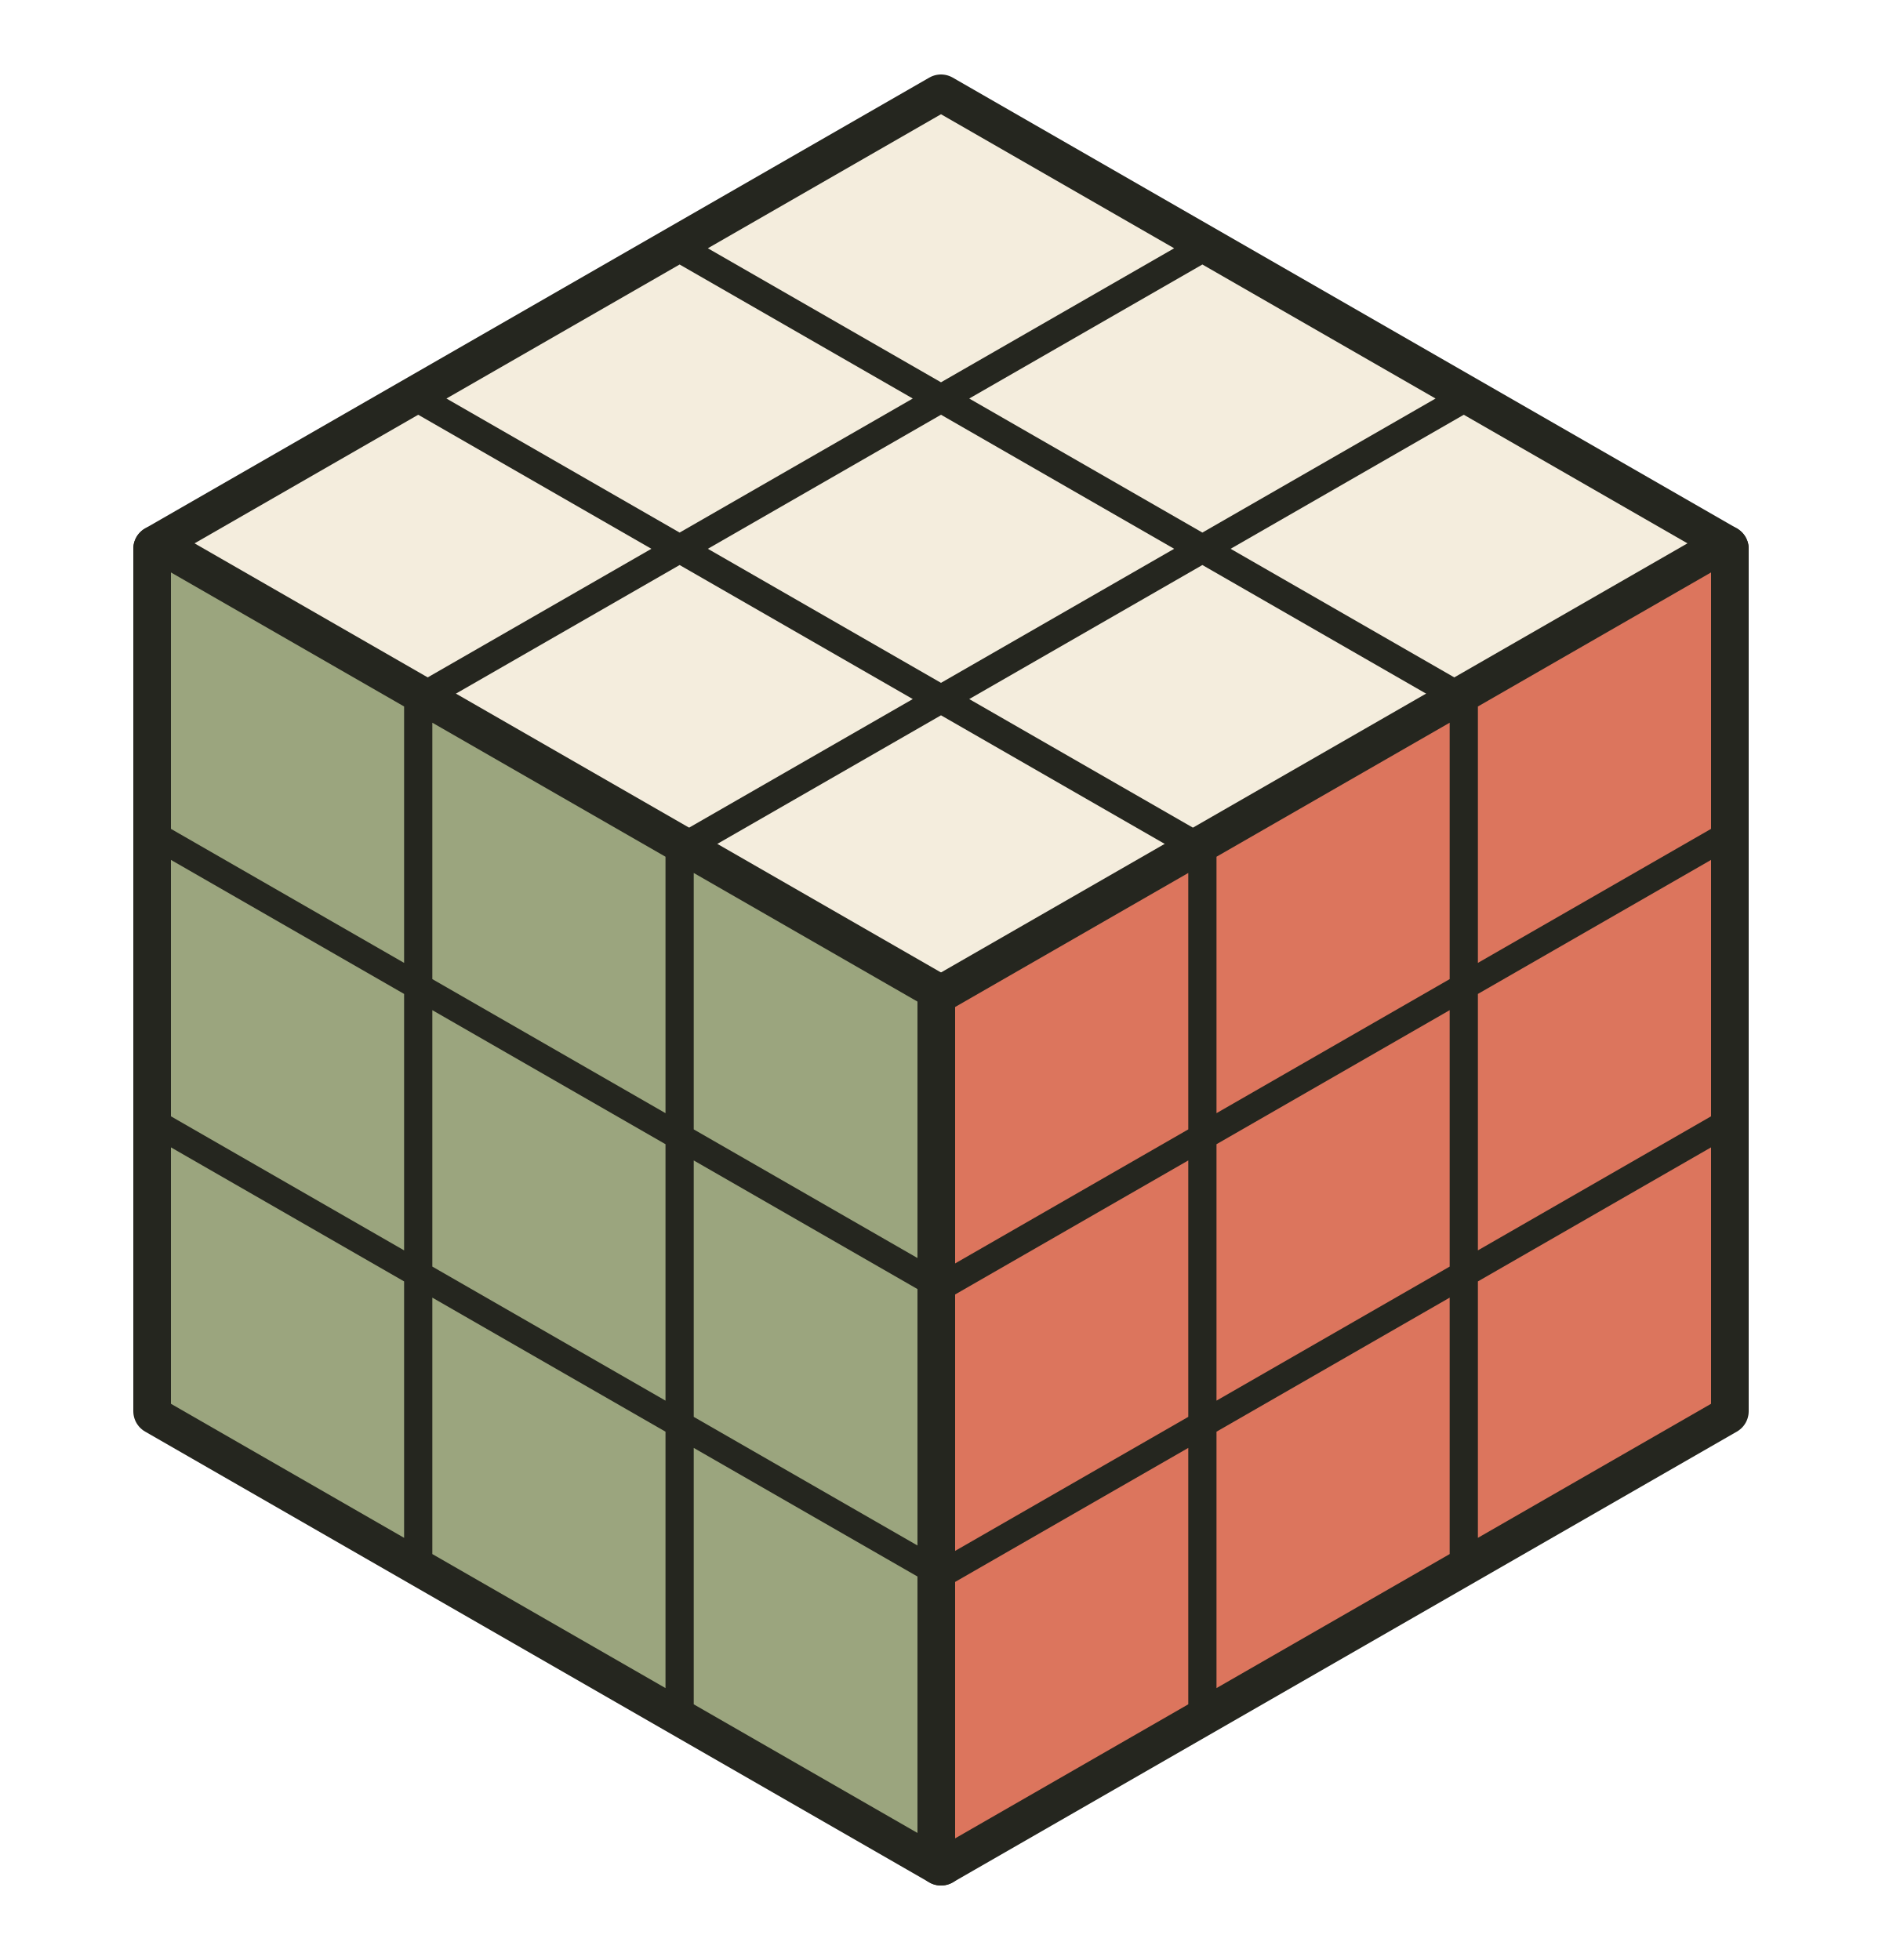
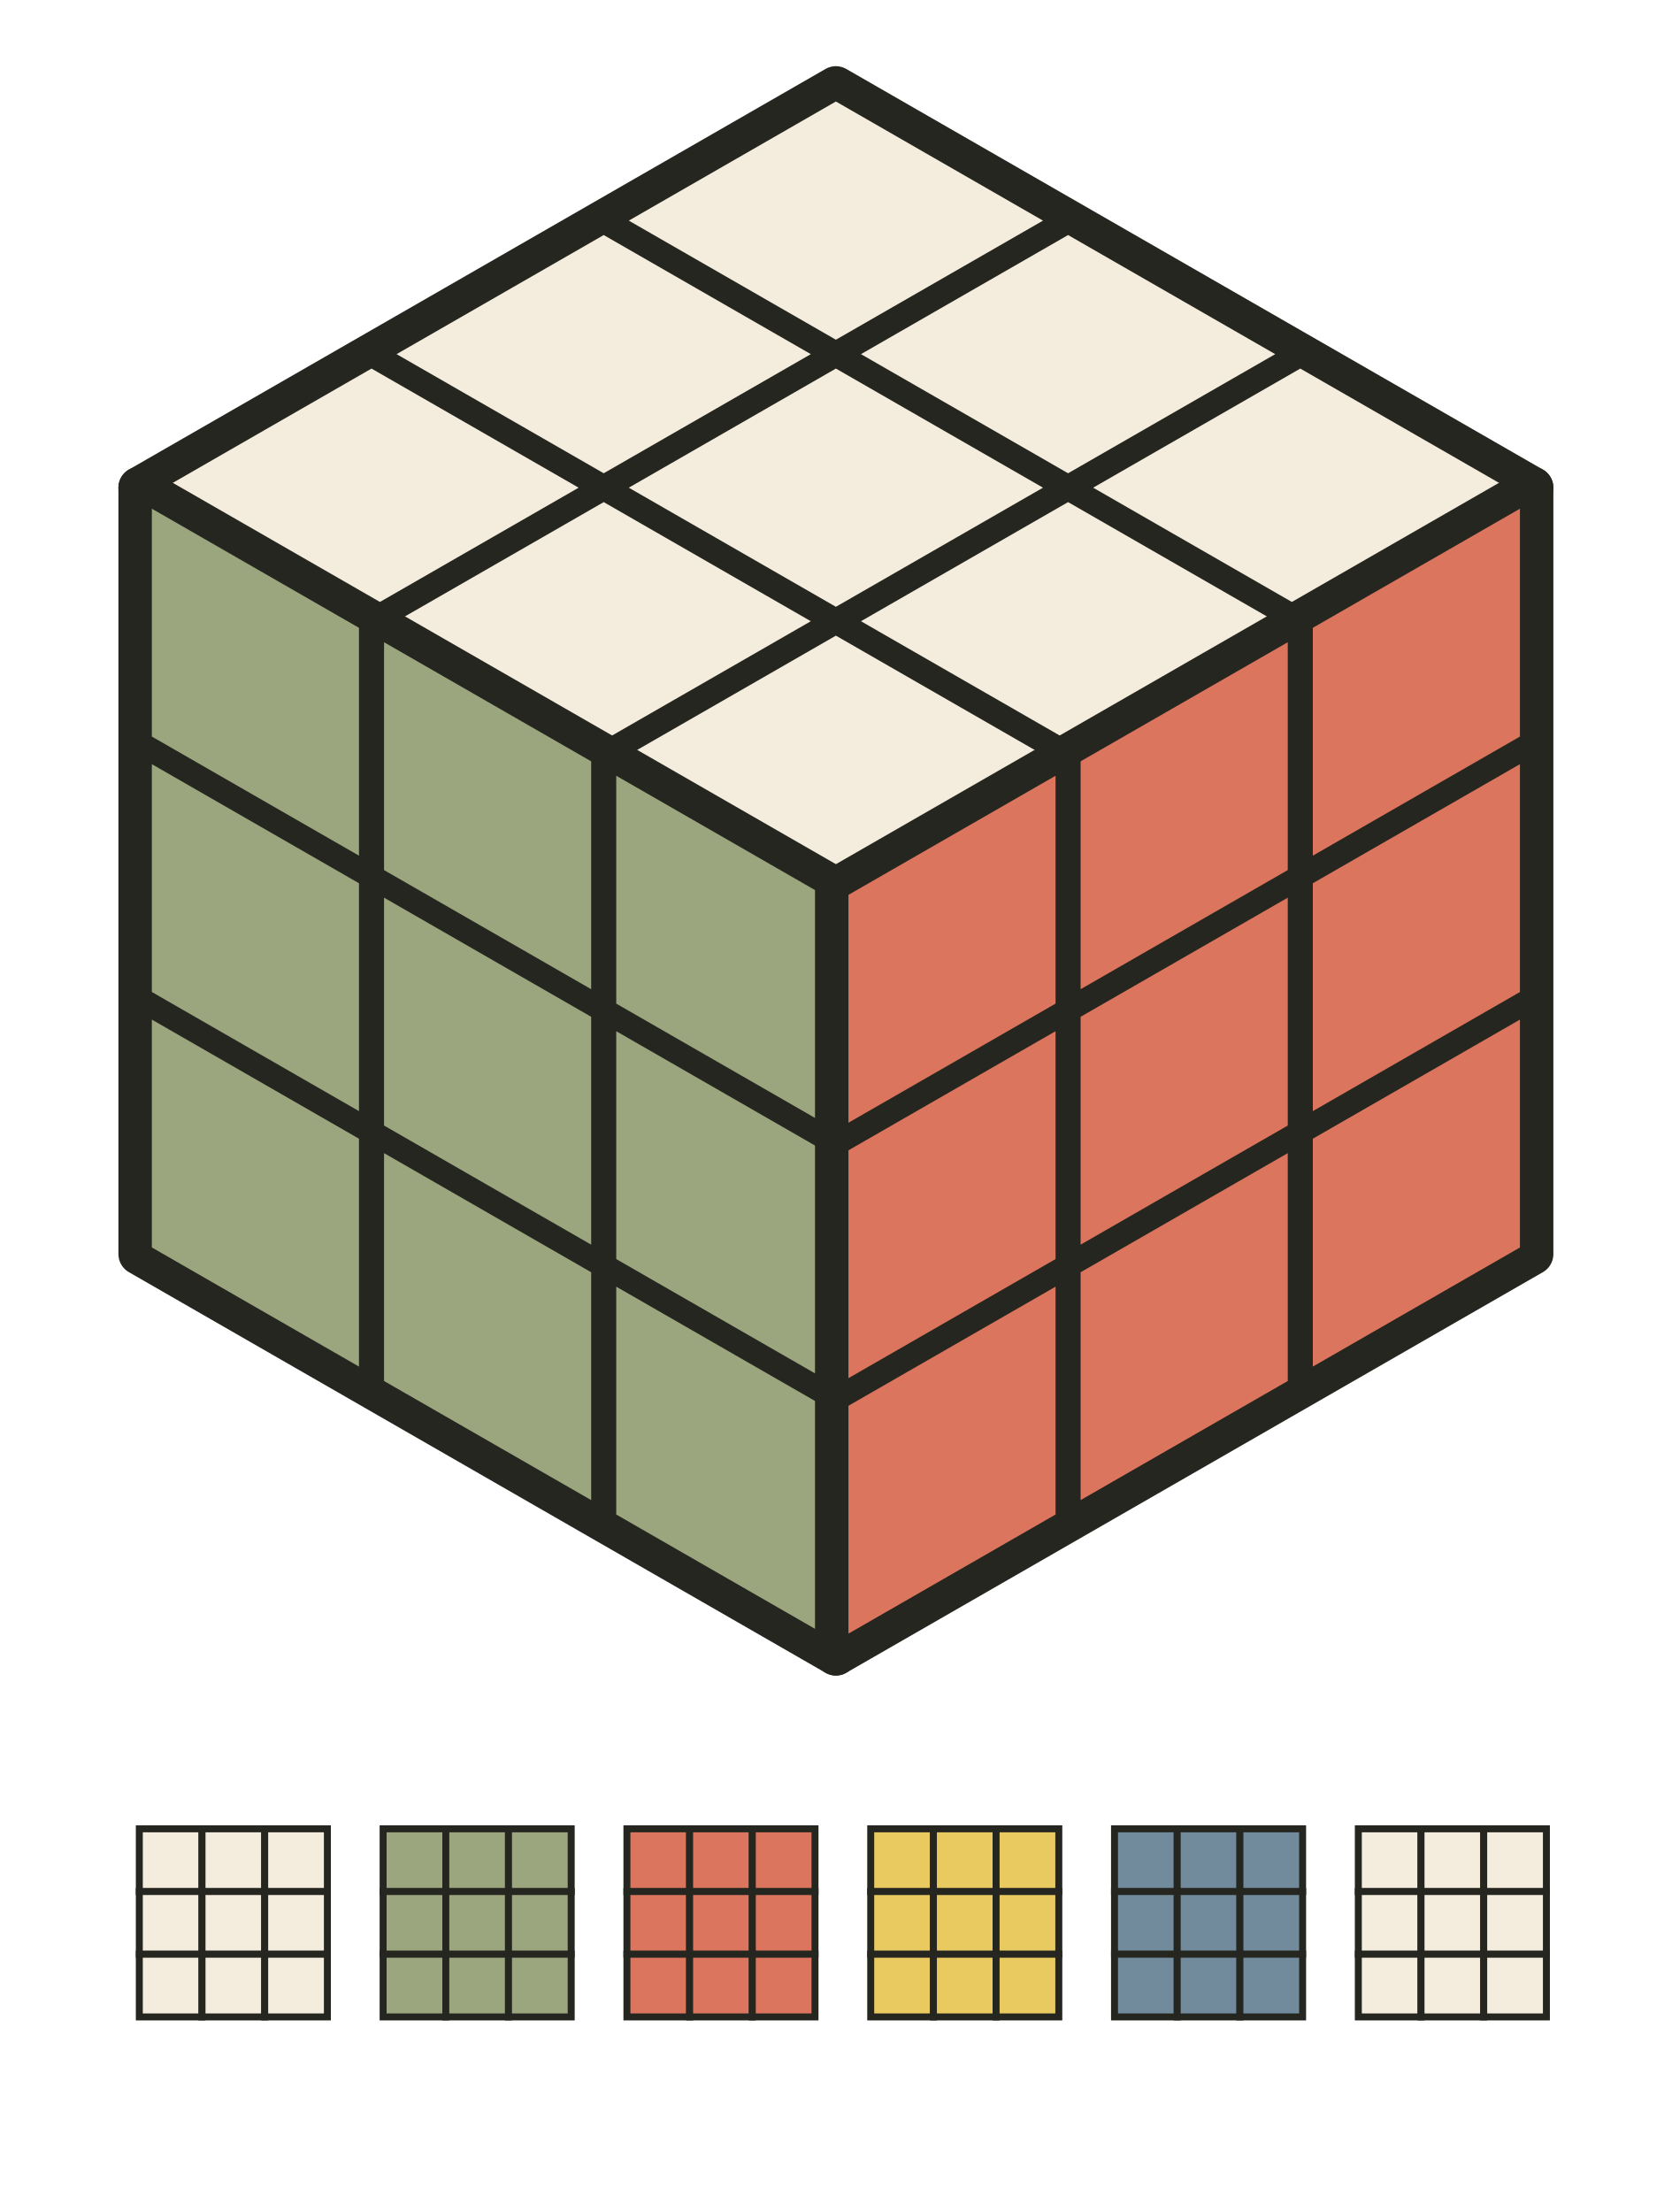
- <svg xmlns="http://www.w3.org/2000/svg" viewBox="0 0 96 100" role="img" aria-label="Самостійна робота команди">
+ <svg xmlns="http://www.w3.org/2000/svg" viewBox="0 0 96 127" role="img" aria-label="Кубик повністю зібраний">
  <polygon points="48.000,5.000 88.000,28.000 48.000,51.000 8.000,28.000" fill="#25261f" stroke="#25261f" stroke-width="2.4" stroke-linejoin="round" />
  <polygon points="48.000,5.828 59.893,12.667 48.000,19.505 36.107,12.667" fill="#f4eddd" />
  <polygon points="61.333,13.495 73.227,20.333 61.333,27.172 49.440,20.333" fill="#f4eddd" />
  <polygon points="74.667,21.161 86.560,28.000 74.667,34.839 62.773,28.000" fill="#f4eddd" />
  <polygon points="34.667,13.495 46.560,20.333 34.667,27.172 22.773,20.333" fill="#f4eddd" />
  <polygon points="48.000,21.161 59.893,28.000 48.000,34.839 36.107,28.000" fill="#f4eddd" />
  <polygon points="61.333,28.828 73.227,35.667 61.333,42.505 49.440,35.667" fill="#f4eddd" />
  <polygon points="21.333,21.161 33.227,28.000 21.333,34.839 9.440,28.000" fill="#f4eddd" />
  <polygon points="34.667,28.828 46.560,35.667 34.667,42.505 22.773,35.667" fill="#f4eddd" />
  <polygon points="48.000,36.495 59.893,43.333 48.000,50.172 36.107,43.333" fill="#f4eddd" />
  <polygon points="8.000,28.000 48.000,51.000 48.000,95.000 8.000,72.000" fill="#25261f" stroke="#25261f" stroke-width="2.4" stroke-linejoin="round" />
  <polygon points="8.720,29.206 20.613,36.045 20.613,49.127 8.720,42.289" fill="#9ba57e" />
  <polygon points="22.053,36.873 33.947,43.711 33.947,56.794 22.053,49.955" fill="#9ba57e" />
  <polygon points="35.387,44.539 47.280,51.378 47.280,64.461 35.387,57.622" fill="#9ba57e" />
  <polygon points="8.720,43.873 20.613,50.711 20.613,63.794 8.720,56.955" fill="#9ba57e" />
  <polygon points="22.053,51.539 33.947,58.378 33.947,71.461 22.053,64.622" fill="#9ba57e" />
  <polygon points="35.387,59.206 47.280,66.045 47.280,79.127 35.387,72.289" fill="#9ba57e" />
  <polygon points="8.720,58.539 20.613,65.378 20.613,78.461 8.720,71.622" fill="#9ba57e" />
  <polygon points="22.053,66.206 33.947,73.045 33.947,86.127 22.053,79.289" fill="#9ba57e" />
  <polygon points="35.387,73.873 47.280,80.711 47.280,93.794 35.387,86.955" fill="#9ba57e" />
  <polygon points="48.000,51.000 88.000,28.000 88.000,72.000 48.000,95.000" fill="#25261f" stroke="#25261f" stroke-width="2.4" stroke-linejoin="round" />
  <polygon points="48.720,51.378 60.613,44.539 60.613,57.622 48.720,64.461" fill="#dc755d" />
  <polygon points="62.053,43.711 73.947,36.873 73.947,49.955 62.053,56.794" fill="#dc755d" />
  <polygon points="75.387,36.045 87.280,29.206 87.280,42.289 75.387,49.127" fill="#dc755d" />
  <polygon points="48.720,66.045 60.613,59.206 60.613,72.289 48.720,79.127" fill="#dc755d" />
  <polygon points="62.053,58.378 73.947,51.539 73.947,64.622 62.053,71.461" fill="#dc755d" />
  <polygon points="75.387,50.711 87.280,43.873 87.280,56.955 75.387,63.794" fill="#dc755d" />
  <polygon points="48.720,80.711 60.613,73.873 60.613,86.955 48.720,93.794" fill="#dc755d" />
  <polygon points="62.053,73.045 73.947,66.206 73.947,79.289 62.053,86.127" fill="#dc755d" />
  <polygon points="75.387,65.378 87.280,58.539 87.280,71.622 75.387,78.461" fill="#dc755d" />
+   <g transform="translate(8 105)">
+     <rect x="0.0" y="0.0" width="3.6" height="3.6" fill="#f4eddd" stroke="#25261f" stroke-width=".4" />
+     <rect x="3.6" y="0.0" width="3.6" height="3.6" fill="#f4eddd" stroke="#25261f" stroke-width=".4" />
+     <rect x="7.2" y="0.0" width="3.6" height="3.6" fill="#f4eddd" stroke="#25261f" stroke-width=".4" />
+     <rect x="0.0" y="3.6" width="3.6" height="3.6" fill="#f4eddd" stroke="#25261f" stroke-width=".4" />
+     <rect x="3.6" y="3.6" width="3.6" height="3.6" fill="#f4eddd" stroke="#25261f" stroke-width=".4" />
+     <rect x="7.2" y="3.6" width="3.6" height="3.6" fill="#f4eddd" stroke="#25261f" stroke-width=".4" />
+     <rect x="0.0" y="7.2" width="3.6" height="3.6" fill="#f4eddd" stroke="#25261f" stroke-width=".4" />
+     <rect x="3.6" y="7.2" width="3.6" height="3.6" fill="#f4eddd" stroke="#25261f" stroke-width=".4" />
+     <rect x="7.2" y="7.2" width="3.6" height="3.6" fill="#f4eddd" stroke="#25261f" stroke-width=".4" />
+   </g>
+   <g transform="translate(22 105)">
+     <rect x="0.0" y="0.0" width="3.6" height="3.6" fill="#9ba57e" stroke="#25261f" stroke-width=".4" />
+     <rect x="3.6" y="0.0" width="3.6" height="3.6" fill="#9ba57e" stroke="#25261f" stroke-width=".4" />
+     <rect x="7.2" y="0.0" width="3.6" height="3.6" fill="#9ba57e" stroke="#25261f" stroke-width=".4" />
+     <rect x="0.0" y="3.6" width="3.6" height="3.6" fill="#9ba57e" stroke="#25261f" stroke-width=".4" />
+     <rect x="3.6" y="3.6" width="3.6" height="3.6" fill="#9ba57e" stroke="#25261f" stroke-width=".4" />
+     <rect x="7.2" y="3.6" width="3.6" height="3.6" fill="#9ba57e" stroke="#25261f" stroke-width=".4" />
+     <rect x="0.0" y="7.2" width="3.6" height="3.6" fill="#9ba57e" stroke="#25261f" stroke-width=".4" />
+     <rect x="3.6" y="7.2" width="3.6" height="3.6" fill="#9ba57e" stroke="#25261f" stroke-width=".4" />
+     <rect x="7.2" y="7.2" width="3.6" height="3.6" fill="#9ba57e" stroke="#25261f" stroke-width=".4" />
+   </g>
+   <g transform="translate(36 105)">
+     <rect x="0.0" y="0.0" width="3.6" height="3.6" fill="#dc755d" stroke="#25261f" stroke-width=".4" />
+     <rect x="3.6" y="0.0" width="3.6" height="3.6" fill="#dc755d" stroke="#25261f" stroke-width=".4" />
+     <rect x="7.2" y="0.0" width="3.6" height="3.6" fill="#dc755d" stroke="#25261f" stroke-width=".4" />
+     <rect x="0.0" y="3.6" width="3.6" height="3.6" fill="#dc755d" stroke="#25261f" stroke-width=".4" />
+     <rect x="3.6" y="3.6" width="3.6" height="3.6" fill="#dc755d" stroke="#25261f" stroke-width=".4" />
+     <rect x="7.2" y="3.6" width="3.6" height="3.6" fill="#dc755d" stroke="#25261f" stroke-width=".4" />
+     <rect x="0.0" y="7.2" width="3.6" height="3.6" fill="#dc755d" stroke="#25261f" stroke-width=".4" />
+     <rect x="3.6" y="7.2" width="3.6" height="3.6" fill="#dc755d" stroke="#25261f" stroke-width=".4" />
+     <rect x="7.2" y="7.2" width="3.6" height="3.6" fill="#dc755d" stroke="#25261f" stroke-width=".4" />
+   </g>
+   <g transform="translate(50 105)">
+     <rect x="0.0" y="0.0" width="3.6" height="3.6" fill="#e8ca61" stroke="#25261f" stroke-width=".4" />
+     <rect x="3.6" y="0.0" width="3.6" height="3.6" fill="#e8ca61" stroke="#25261f" stroke-width=".4" />
+     <rect x="7.2" y="0.0" width="3.6" height="3.6" fill="#e8ca61" stroke="#25261f" stroke-width=".4" />
+     <rect x="0.0" y="3.6" width="3.6" height="3.6" fill="#e8ca61" stroke="#25261f" stroke-width=".4" />
+     <rect x="3.6" y="3.6" width="3.6" height="3.6" fill="#e8ca61" stroke="#25261f" stroke-width=".4" />
+     <rect x="7.2" y="3.6" width="3.6" height="3.6" fill="#e8ca61" stroke="#25261f" stroke-width=".4" />
+     <rect x="0.0" y="7.2" width="3.6" height="3.6" fill="#e8ca61" stroke="#25261f" stroke-width=".4" />
+     <rect x="3.6" y="7.2" width="3.6" height="3.6" fill="#e8ca61" stroke="#25261f" stroke-width=".4" />
+     <rect x="7.2" y="7.2" width="3.6" height="3.6" fill="#e8ca61" stroke="#25261f" stroke-width=".4" />
+   </g>
+   <g transform="translate(64 105)">
+     <rect x="0.0" y="0.0" width="3.6" height="3.6" fill="#718b9d" stroke="#25261f" stroke-width=".4" />
+     <rect x="3.6" y="0.0" width="3.6" height="3.6" fill="#718b9d" stroke="#25261f" stroke-width=".4" />
+     <rect x="7.2" y="0.0" width="3.6" height="3.6" fill="#718b9d" stroke="#25261f" stroke-width=".4" />
+     <rect x="0.0" y="3.6" width="3.6" height="3.6" fill="#718b9d" stroke="#25261f" stroke-width=".4" />
+     <rect x="3.6" y="3.6" width="3.6" height="3.6" fill="#718b9d" stroke="#25261f" stroke-width=".4" />
+     <rect x="7.2" y="3.6" width="3.6" height="3.6" fill="#718b9d" stroke="#25261f" stroke-width=".4" />
+     <rect x="0.0" y="7.2" width="3.6" height="3.6" fill="#718b9d" stroke="#25261f" stroke-width=".4" />
+     <rect x="3.6" y="7.2" width="3.6" height="3.6" fill="#718b9d" stroke="#25261f" stroke-width=".4" />
+     <rect x="7.2" y="7.2" width="3.6" height="3.6" fill="#718b9d" stroke="#25261f" stroke-width=".4" />
+   </g>
+   <g transform="translate(78 105)">
+     <rect x="0.0" y="0.0" width="3.6" height="3.6" fill="#f4eddd" stroke="#25261f" stroke-width=".4" />
+     <rect x="3.6" y="0.0" width="3.6" height="3.6" fill="#f4eddd" stroke="#25261f" stroke-width=".4" />
+     <rect x="7.2" y="0.0" width="3.6" height="3.6" fill="#f4eddd" stroke="#25261f" stroke-width=".4" />
+     <rect x="0.0" y="3.6" width="3.6" height="3.6" fill="#f4eddd" stroke="#25261f" stroke-width=".4" />
+     <rect x="3.6" y="3.6" width="3.6" height="3.6" fill="#f4eddd" stroke="#25261f" stroke-width=".4" />
+     <rect x="7.2" y="3.6" width="3.6" height="3.6" fill="#f4eddd" stroke="#25261f" stroke-width=".4" />
+     <rect x="0.0" y="7.2" width="3.6" height="3.6" fill="#f4eddd" stroke="#25261f" stroke-width=".4" />
+     <rect x="3.6" y="7.2" width="3.6" height="3.6" fill="#f4eddd" stroke="#25261f" stroke-width=".4" />
+     <rect x="7.2" y="7.2" width="3.6" height="3.6" fill="#f4eddd" stroke="#25261f" stroke-width=".4" />
+   </g>
</svg>
